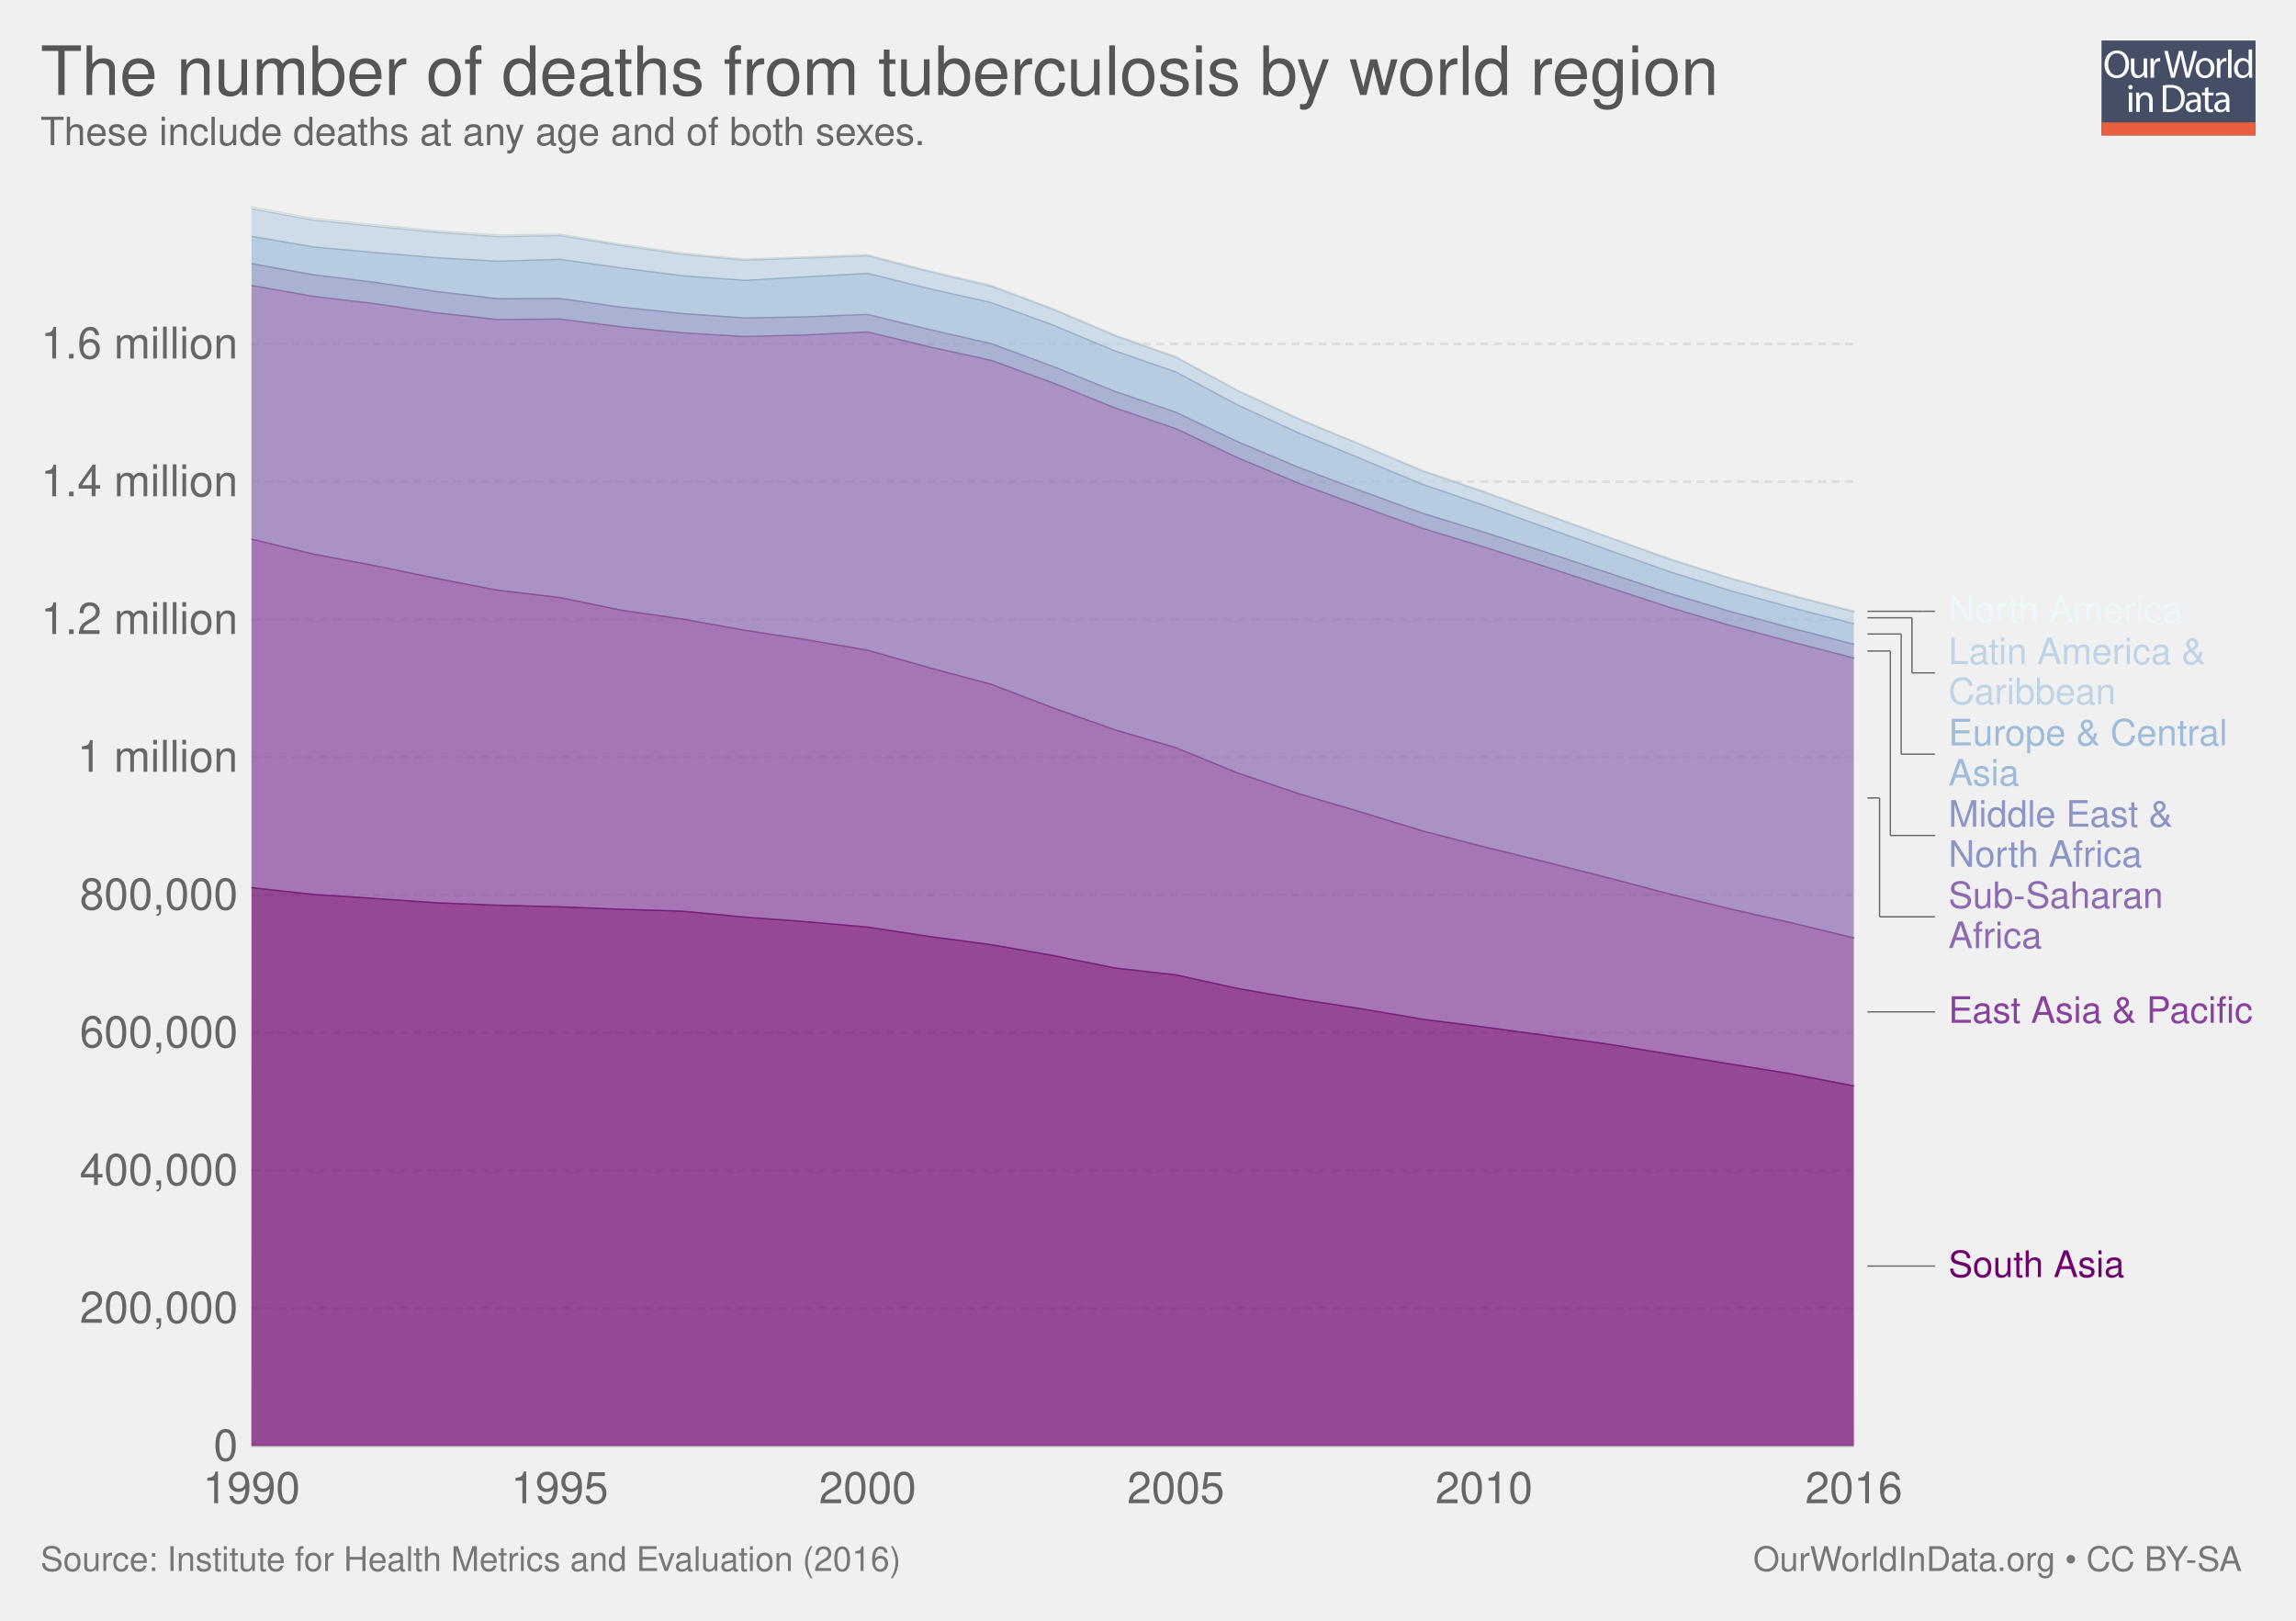
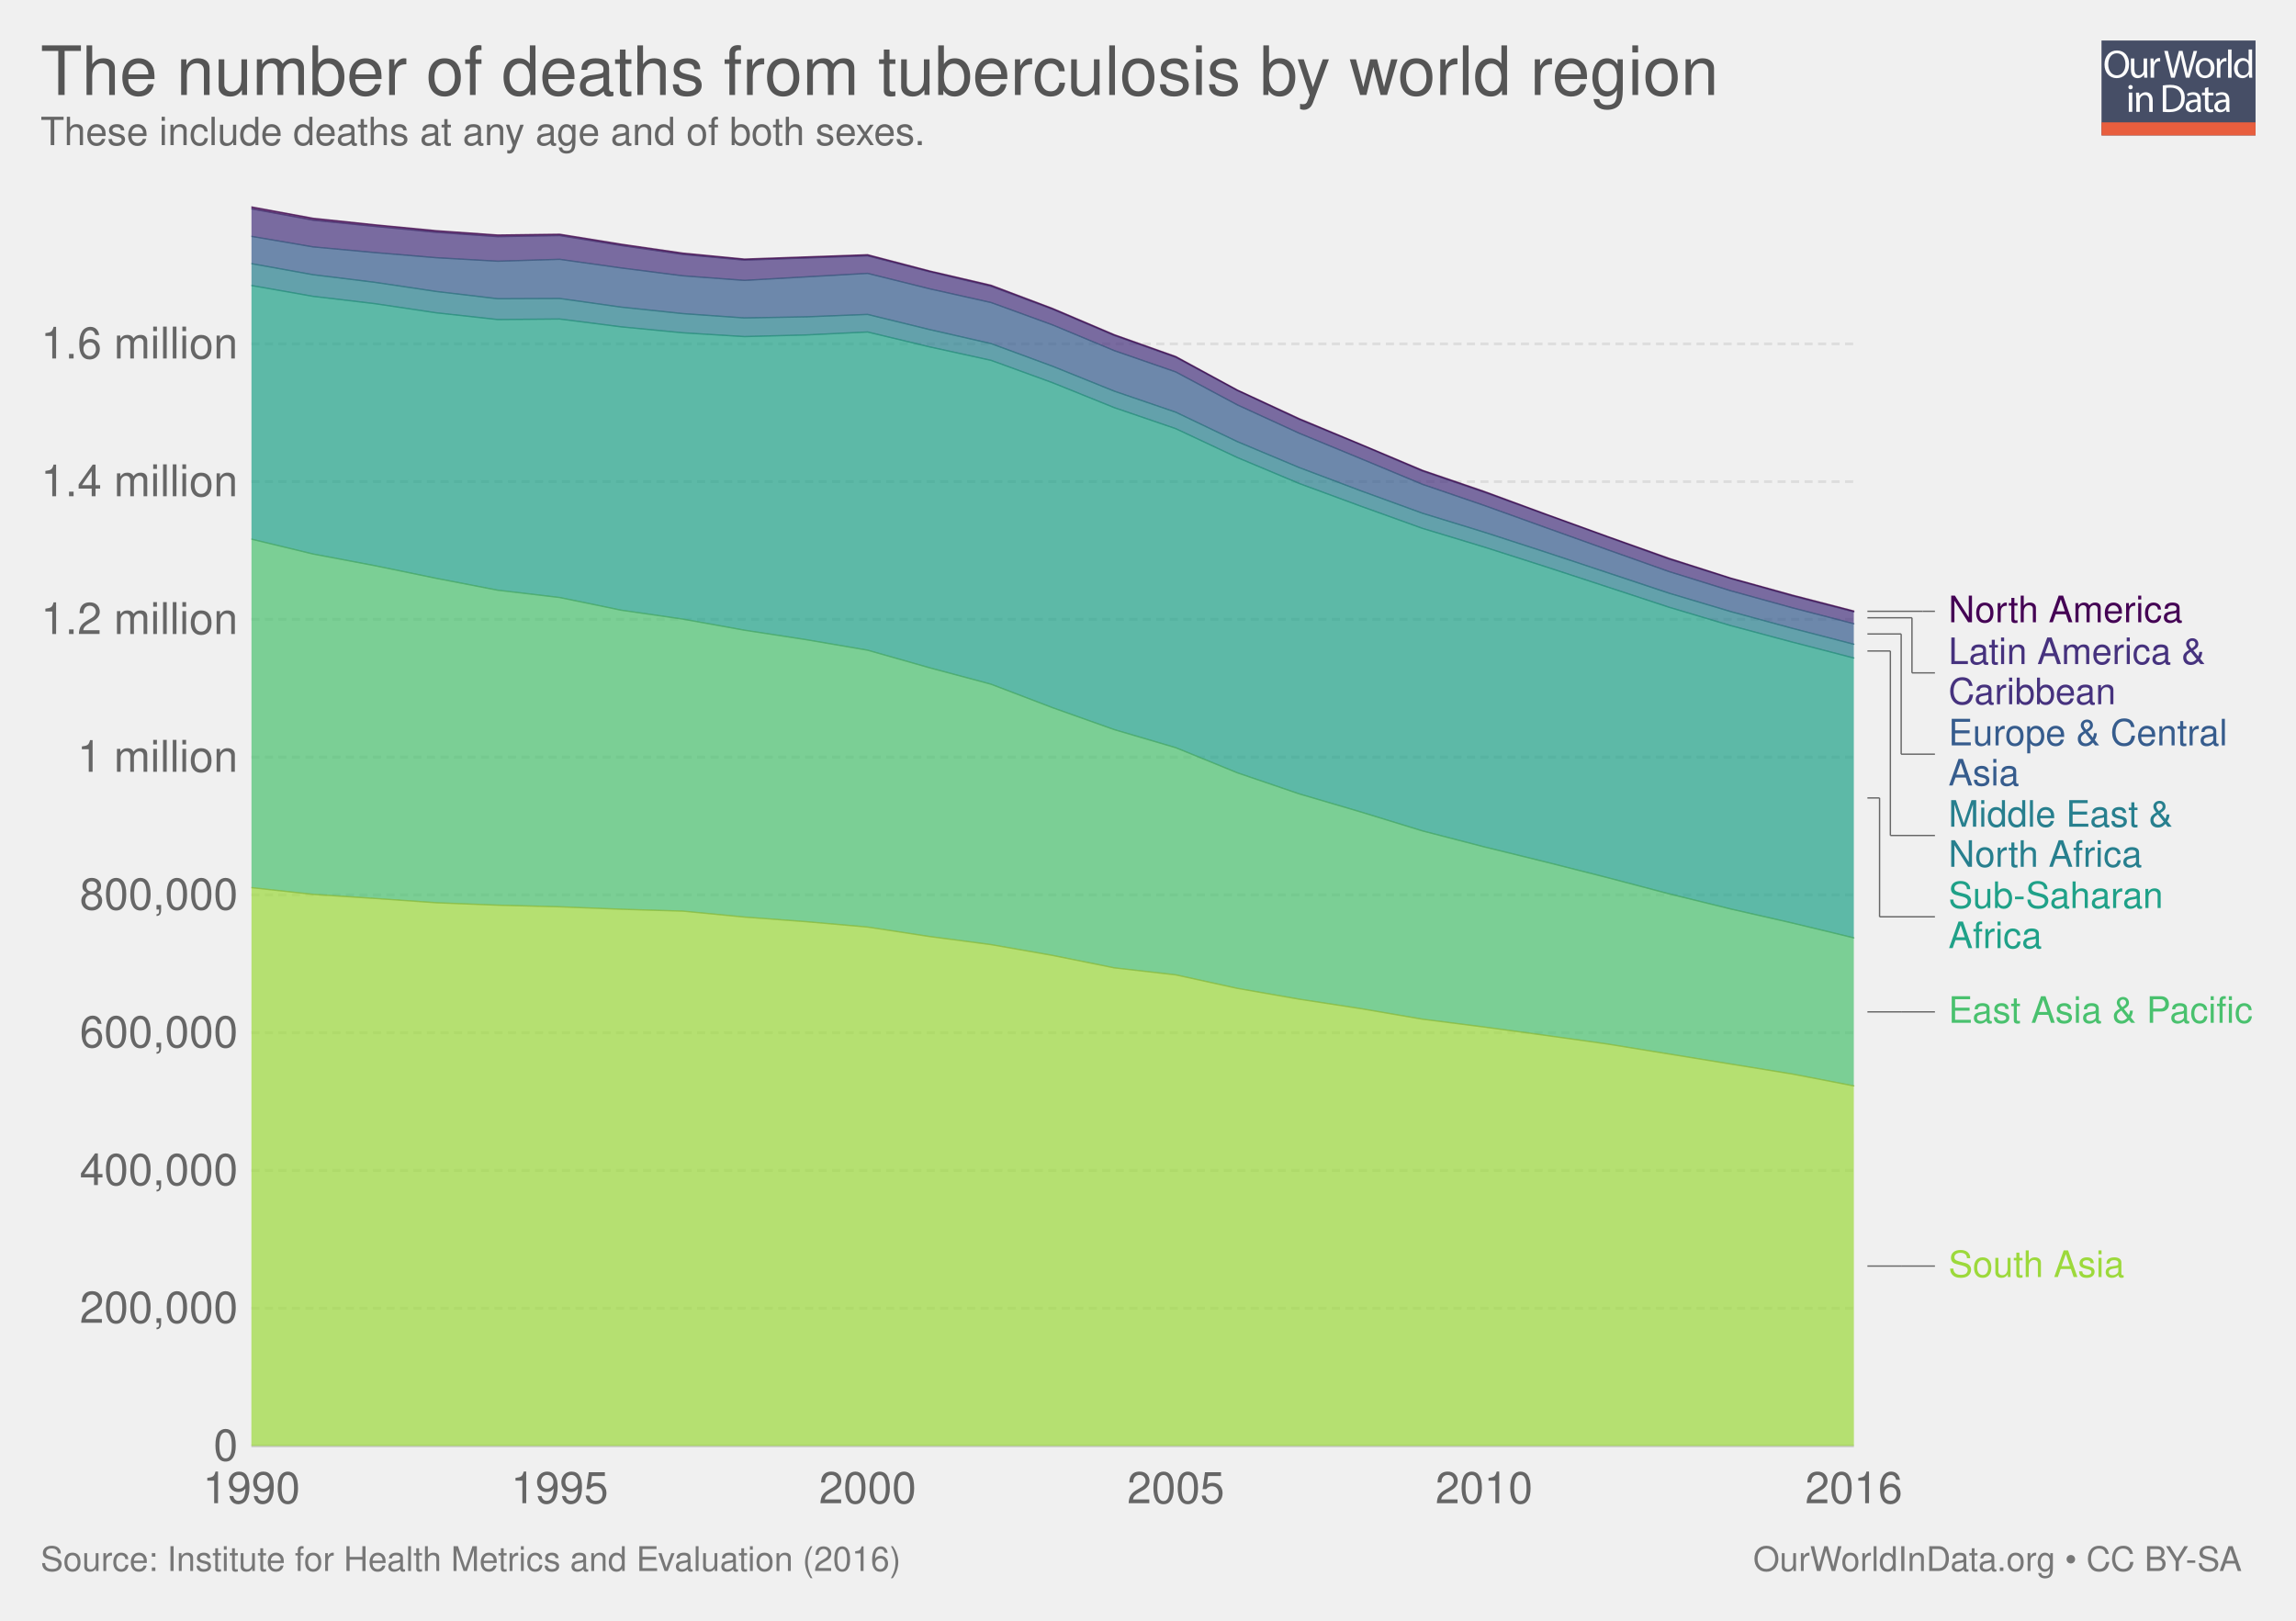
<svg xmlns="http://www.w3.org/2000/svg" xmlns:xlink="http://www.w3.org/1999/xlink" version="1.1" style="font-family: 'Helvetica Neue', Helvetica, Arial, sans-serif; font-size: 18px; background-color: white; text-rendering: optimizeLegibility; -webkit-font-smoothing: antialiased;" width="850" height="600">
  <g class="ChartTab">
    <g class="HeaderView">
      <g opacity="0.8" transform="translate(778, 15) scale(0.27)">
        <a xlink:href="https://ourworldindata.org" target="_blank">
          <g>
            <rect x="0" y="0" fill="#1B2543" width="211.2" height="130.1" />
            <rect x="0" y="112.2" fill="#E63912" width="211.2" height="17.9" />
            <g>
              <rect x="1.2" y="12.3" fill="none" width="210.2" height="99.2" />
              <path fill="#FFFFFF" d="M37.8,32.2c0,12.7-7.7,19.4-17.1,19.4c-9.7,0-16.6-7.5-16.6-18.7c0-11.7,7.3-19.3,17.1-19.3 C31.3,13.7,37.8,21.3,37.8,32.2z M9.2,32.8c0,7.9,4.3,14.9,11.8,14.9c7.5,0,11.8-6.9,11.8-15.3c0-7.3-3.8-14.9-11.8-14.9 C13.1,17.5,9.2,24.8,9.2,32.8z" />
              <path fill="#FFFFFF" d="M62.7,43.8c0,2.7,0.1,5.1,0.2,7.2h-4.3l-0.3-4.3h-0.1c-1.3,2.1-4,4.9-8.8,4.9c-4.2,0-9.1-2.3-9.1-11.6 V24.6h4.8v14.6c0,5,1.5,8.4,5.9,8.4c3.2,0,5.5-2.2,6.3-4.4c0.3-0.7,0.4-1.6,0.4-2.5V24.6h4.8V43.8z" />
              <path fill="#FFFFFF" d="M67.3,32.8c0-3.1-0.1-5.8-0.2-8.2h4.2l0.2,5.2h0.2c1.2-3.5,4.1-5.8,7.3-5.8c0.5,0,0.9,0.1,1.4,0.2v4.5 c-0.5-0.1-1-0.2-1.6-0.2c-3.4,0-5.8,2.6-6.5,6.2c-0.1,0.7-0.2,1.4-0.2,2.2V51h-4.8V32.8z" />
              <path fill="#FFFFFF" d="M95.4,51l-9.4-36.8h5l4.4,18.6c1.1,4.6,2.1,9.2,2.7,12.7h0.1c0.6-3.7,1.8-8,3-12.8l4.9-18.5h5l4.5,18.7 c1,4.4,2,8.7,2.6,12.6h0.1c0.8-4,1.8-8.1,3-12.7l4.9-18.5h4.9L120.6,51h-5L111,31.9c-1.1-4.7-1.9-8.3-2.4-12h-0.1 c-0.7,3.7-1.5,7.3-2.8,12L100.4,51H95.4z" />
              <path fill="#FFFFFF" d="M154.9,37.6c0,9.8-6.8,14-13.2,14c-7.2,0-12.7-5.2-12.7-13.6c0-8.8,5.8-14,13.1-14 C149.8,24,154.9,29.5,154.9,37.6z M133.9,37.9c0,5.8,3.3,10.1,8,10.1c4.6,0,8-4.3,8-10.3c0-4.5-2.2-10.1-7.9-10.1 C136.3,27.6,133.9,32.8,133.9,37.9z" />
              <path fill="#FFFFFF" d="M158.2,32.8c0-3.1-0.1-5.8-0.2-8.2h4.2l0.2,5.2h0.2c1.2-3.5,4.1-5.8,7.3-5.8c0.5,0,0.9,0.1,1.4,0.2v4.5 c-0.5-0.1-1-0.2-1.6-0.2c-3.4,0-5.8,2.6-6.5,6.2c-0.1,0.7-0.2,1.4-0.2,2.2V51h-4.8V32.8z" />
              <path fill="#FFFFFF" d="M173.5,12.3h4.8V51h-4.8V12.3z" />
              <path fill="#FFFFFF" d="M206.5,12.3v31.9c0,2.3,0.1,5,0.2,6.8h-4.3l-0.2-4.6H202c-1.5,2.9-4.7,5.2-9,5.2 c-6.4,0-11.3-5.4-11.3-13.4c-0.1-8.8,5.4-14.2,11.9-14.2c4,0,6.8,1.9,8,4h0.1V12.3H206.5z M201.7,35.4c0-0.6-0.1-1.4-0.2-2 c-0.7-3.1-3.3-5.6-6.9-5.6c-5,0-7.9,4.4-7.9,10.2c0,5.3,2.6,9.8,7.8,9.8c3.2,0,6.2-2.1,7.1-5.7c0.2-0.7,0.2-1.3,0.2-2.1V35.4z" />
              <path fill="#FFFFFF" d="M42.8,64c0.1,1.6-1.1,2.9-3.1,2.9c-1.7,0-2.9-1.3-2.9-2.9c0-1.7,1.3-3,3-3C41.7,61,42.8,62.3,42.8,64z M37.4,97.8V71.4h4.8v26.4H37.4z" />
              <path fill="#FFFFFF" d="M47.5,78.6c0-2.7-0.1-5-0.2-7.1h4.3l0.3,4.4h0.1c1.3-2.5,4.4-5,8.8-5c3.7,0,9.4,2.2,9.4,11.2v15.8h-4.8 V82.6c0-4.3-1.6-7.8-6.1-7.8c-3.2,0-5.6,2.2-6.5,4.9c-0.2,0.6-0.3,1.4-0.3,2.2v15.9h-4.8V78.6z" />
              <path fill="#FFFFFF" d="M84,61.6c2.9-0.4,6.3-0.8,10.1-0.8c6.8,0,11.7,1.6,14.9,4.6c3.3,3,5.2,7.3,5.2,13.2c0,6-1.9,10.9-5.3,14.3 c-3.4,3.4-9.1,5.3-16.3,5.3c-3.4,0-6.2-0.2-8.6-0.4V61.6z M88.8,94.1c1.2,0.2,3,0.3,4.8,0.3c10.2,0,15.7-5.7,15.7-15.6 c0.1-8.7-4.9-14.2-14.9-14.2c-2.5,0-4.3,0.2-5.6,0.5V94.1z" />
              <path fill="#FFFFFF" d="M132.1,97.8l-0.4-3.3h-0.2c-1.5,2.1-4.3,3.9-8.1,3.9c-5.4,0-8.1-3.8-8.1-7.6c0-6.4,5.7-9.9,15.9-9.8v-0.5 c0-2.2-0.6-6.1-6-6.1c-2.5,0-5,0.8-6.9,2l-1.1-3.2c2.2-1.4,5.4-2.3,8.7-2.3c8.1,0,10.1,5.5,10.1,10.8v9.9c0,2.3,0.1,4.5,0.4,6.3 H132.1z M131.4,84.4c-5.3-0.1-11.2,0.8-11.2,5.9c0,3.1,2.1,4.6,4.5,4.6c3.4,0,5.6-2.2,6.4-4.4c0.2-0.5,0.3-1,0.3-1.5V84.4z" />
              <path fill="#FFFFFF" d="M146.6,63.9v7.6h6.9v3.7h-6.9v14.2c0,3.3,0.9,5.1,3.6,5.1c1.3,0,2.2-0.2,2.8-0.3l0.2,3.6 c-0.9,0.4-2.4,0.7-4.3,0.7c-2.2,0-4-0.7-5.2-2c-1.4-1.4-1.9-3.8-1.9-6.9V75.1h-4.1v-3.7h4.1v-6.3L146.6,63.9z" />
              <path fill="#FFFFFF" d="M171.4,97.8l-0.4-3.3h-0.2c-1.5,2.1-4.3,3.9-8.1,3.9c-5.4,0-8.1-3.8-8.1-7.6c0-6.4,5.7-9.9,15.9-9.8v-0.5 c0-2.2-0.6-6.1-6-6.1c-2.5,0-5,0.8-6.9,2l-1.1-3.2c2.2-1.4,5.4-2.3,8.7-2.3c8.1,0,10.1,5.5,10.1,10.8v9.9c0,2.3,0.1,4.5,0.4,6.3 H171.4z M170.7,84.4c-5.3-0.1-11.2,0.8-11.2,5.9c0,3.1,2.1,4.6,4.5,4.6c3.4,0,5.6-2.2,6.4-4.4c0.2-0.5,0.3-1,0.3-1.5V84.4z" />
            </g>
          </g>
        </a>
      </g>
      <a href="https://ourworldindata.org/grapher/number-of-deaths-from-tuberculosis-by-world-region" target="_blank">
        <text font-size="25.20" x="15.0" y="35.2" fill="#555">
          <tspan x="15" y="35.16">The number of deaths from tuberculosis by world region</tspan>
        </text>
      </a>
      <text font-size="14.40" x="15.0" y="53.7" fill="#666">
        <tspan x="15" y="53.72">These include deaths at any age and of both sexes.</tspan>
      </text>
    </g>
    <g class="StackedArea">
      <defs>
        <clipPath id="boundsClip-1">
          <rect x="93.062" y="0" width="820" height="959.8" />
        </clipPath>
      </defs>
      <g class="AxisBoxView">
        <g class="HorizontalAxis">
          <text x="93.1" y="556.5" fill="#666" text-anchor="middle" font-size="16.2">1990</text>
          <text x="207.2" y="556.5" fill="#666" text-anchor="middle" font-size="16.2">1995</text>
          <text x="321.2" y="556.5" fill="#666" text-anchor="middle" font-size="16.2">2000</text>
          <text x="435.3" y="556.5" fill="#666" text-anchor="middle" font-size="16.2">2005</text>
          <text x="549.4" y="556.5" fill="#666" text-anchor="middle" font-size="16.2">2010</text>
          <text x="686.3" y="556.5" fill="#666" text-anchor="middle" font-size="16.2">2016</text>
        </g>
        <g class="VerticalAxis">
          <text x="88.06" y="535.3" fill="#666" dominant-baseline="middle" text-anchor="end" font-size="16.2">0</text>
          <text x="88.06" y="484.3" fill="#666" dominant-baseline="middle" text-anchor="end" font-size="16.2">200,000</text>
          <text x="88.06" y="433.3" fill="#666" dominant-baseline="middle" text-anchor="end" font-size="16.2">400,000</text>
          <text x="88.06" y="382.3" fill="#666" dominant-baseline="middle" text-anchor="end" font-size="16.2">600,000</text>
          <text x="88.06" y="331.3" fill="#666" dominant-baseline="middle" text-anchor="end" font-size="16.2">800,000</text>
          <text x="88.06" y="280.3" fill="#666" dominant-baseline="middle" text-anchor="end" font-size="16.2">1 million</text>
          <text x="88.06" y="229.3" fill="#666" dominant-baseline="middle" text-anchor="end" font-size="16.2">1.2 million</text>
          <text x="88.06" y="178.3" fill="#666" dominant-baseline="middle" text-anchor="end" font-size="16.2">1.4 million</text>
          <text x="88.06" y="127.3" fill="#666" dominant-baseline="middle" text-anchor="end" font-size="16.2">1.6 million</text>
        </g>
        <g class="AxisGridLines">
          <line x1="93.06" y1="535.3" x2="686.33" y2="535.3" stroke="#ccc" />
          <line x1="93.06" y1="484.3" x2="686.33" y2="484.3" stroke="#ddd" stroke-dasharray="3,2" />
          <line x1="93.06" y1="433.3" x2="686.33" y2="433.3" stroke="#ddd" stroke-dasharray="3,2" />
          <line x1="93.06" y1="382.3" x2="686.33" y2="382.3" stroke="#ddd" stroke-dasharray="3,2" />
          <line x1="93.06" y1="331.3" x2="686.33" y2="331.3" stroke="#ddd" stroke-dasharray="3,2" />
          <line x1="93.06" y1="280.3" x2="686.33" y2="280.3" stroke="#ddd" stroke-dasharray="3,2" />
          <line x1="93.06" y1="229.3" x2="686.33" y2="229.3" stroke="#ddd" stroke-dasharray="3,2" />
          <line x1="93.06" y1="178.3" x2="686.33" y2="178.3" stroke="#ddd" stroke-dasharray="3,2" />
          <line x1="93.06" y1="127.3" x2="686.33" y2="127.3" stroke="#ddd" stroke-dasharray="3,2" />
        </g>
      </g>
      <g clip-path="url(#boundsClip-1)">
        <g class="HeightedLegend clickable">
          <g class="legendMark">
            <g class="indicator">
              <line x1="691.33" y1="226.3" x2="711.83" y2="226.3" stroke="#666" stroke-width="0.5" />
              <line x1="711.83" y1="226.3" x2="711.83" y2="226.3" stroke="#666" stroke-width="0.5" />
              <line x1="711.83" y1="226.3" x2="716.33" y2="226.3" stroke="#666" stroke-width="0.5" />
            </g>
            <rect x="686.33" y="219.55" width="121.4" height="13.5" fill="#fff" opacity="0" />
-             <text font-size="13.50" x="721.3" y="230.4" fill="#edf8fb">
+             <text font-size="13.50" x="721.3" y="230.4" fill="rgb(68, 1, 84)">
              <tspan x="721.33" y="230.35">North America</tspan>
            </text>
          </g>
          <g class="legendMark">
            <g class="indicator">
              <line x1="691.33" y1="228.7" x2="707.83" y2="228.7" stroke="#666" stroke-width="0.5" />
              <line x1="707.83" y1="228.7" x2="707.83" y2="249.1" stroke="#666" stroke-width="0.5" />
              <line x1="707.83" y1="249.1" x2="716.33" y2="249.1" stroke="#666" stroke-width="0.5" />
            </g>
            <rect x="686.33" y="235.05" width="130.58" height="28.1" fill="#fff" opacity="0" />
-             <text font-size="13.50" x="721.3" y="245.9" fill="#bfd3e6">
+             <text font-size="13.50" x="721.3" y="245.9" fill="rgb(70, 50, 126)">
              <tspan x="721.33" y="245.85">Latin America &amp;</tspan>
              <tspan x="721.33" y="260.7">Caribbean</tspan>
            </text>
          </g>
          <g class="legendMark">
            <g class="indicator">
              <line x1="691.33" y1="234.7" x2="703.83" y2="234.7" stroke="#666" stroke-width="0.5" />
              <line x1="703.83" y1="234.7" x2="703.83" y2="279.2" stroke="#666" stroke-width="0.5" />
              <line x1="703.83" y1="279.2" x2="716.33" y2="279.2" stroke="#666" stroke-width="0.5" />
            </g>
            <rect x="686.33" y="265.15" width="138.95" height="28.1" fill="#fff" opacity="0" />
-             <text font-size="13.50" x="721.3" y="276.0" fill="#9ebcda">
+             <text font-size="13.50" x="721.3" y="276.0" fill="rgb(54, 92, 141)">
              <tspan x="721.33" y="275.95">Europe &amp; Central</tspan>
              <tspan x="721.33" y="290.8">Asia</tspan>
            </text>
          </g>
          <g class="legendMark">
            <g class="indicator">
              <line x1="691.33" y1="241" x2="699.83" y2="241" stroke="#666" stroke-width="0.5" />
              <line x1="699.83" y1="241" x2="699.83" y2="309.3" stroke="#666" stroke-width="0.5" />
              <line x1="699.83" y1="309.3" x2="716.33" y2="309.3" stroke="#666" stroke-width="0.5" />
            </g>
            <rect x="686.33" y="295.25" width="118.565" height="28.1" fill="#fff" opacity="0" />
-             <text font-size="13.50" x="721.3" y="306.1" fill="#8c96c6">
+             <text font-size="13.50" x="721.3" y="306.1" fill="rgb(39, 127, 142)">
              <tspan x="721.33" y="306.05">Middle East &amp;</tspan>
              <tspan x="721.33" y="320.9">North Africa</tspan>
            </text>
          </g>
          <g class="legendMark">
            <g class="indicator">
              <line x1="691.33" y1="295.4" x2="695.83" y2="295.4" stroke="#666" stroke-width="0.5" />
              <line x1="695.83" y1="295.4" x2="695.83" y2="339.4" stroke="#666" stroke-width="0.5" />
              <line x1="695.83" y1="339.4" x2="716.33" y2="339.4" stroke="#666" stroke-width="0.5" />
            </g>
            <rect x="686.33" y="325.35" width="114.92" height="28.1" fill="#fff" opacity="0" />
-             <text font-size="13.50" x="721.3" y="336.2" fill="#8c6bb1">
+             <text font-size="13.50" x="721.3" y="336.2" fill="rgb(31, 161, 136)">
              <tspan x="721.33" y="336.15">Sub-Saharan</tspan>
              <tspan x="721.33" y="351">Africa</tspan>
            </text>
          </g>
          <g class="legendMark">
            <g class="indicator">
              <line x1="691.33" y1="374.6" x2="703.83" y2="374.6" stroke="#666" stroke-width="0.5" />
              <line x1="703.83" y1="374.6" x2="703.83" y2="374.6" stroke="#666" stroke-width="0.5" />
              <line x1="703.83" y1="374.6" x2="716.33" y2="374.6" stroke="#666" stroke-width="0.5" />
            </g>
            <rect x="686.33" y="367.85" width="148.67" height="13.5" fill="#fff" opacity="0" />
-             <text font-size="13.50" x="721.3" y="378.7" fill="#88419d">
+             <text font-size="13.50" x="721.3" y="378.7" fill="rgb(73, 193, 110)">
              <tspan x="721.33" y="378.65">East Asia &amp; Pacific</tspan>
            </text>
          </g>
          <g class="legendMark">
            <g class="indicator">
              <line x1="691.33" y1="468.7" x2="703.83" y2="468.7" stroke="#666" stroke-width="0.5" />
              <line x1="703.83" y1="468.7" x2="703.83" y2="468.7" stroke="#666" stroke-width="0.5" />
              <line x1="703.83" y1="468.7" x2="716.33" y2="468.7" stroke="#666" stroke-width="0.5" />
            </g>
            <rect x="686.33" y="461.95" width="100.61" height="13.5" fill="#fff" opacity="0" />
-             <text font-size="13.50" x="721.3" y="472.8" fill="#6e016b">
+             <text font-size="13.50" x="721.3" y="472.8" fill="rgb(156, 217, 59)">
              <tspan x="721.33" y="472.75">South Asia</tspan>
            </text>
          </g>
        </g>
        <g class="Areas">
          <rect x="93.062" y="76.6" width="593.268" height="458.7" opacity="0" fill="rgba(255,255,255,0)" />
-           <path stroke-linecap="round" d="M93.1 328.6L115.9 331.1L138.7 332.6L161.5 334.2L184.3 335.1L207.2 335.7L230 336.6L252.8 337.3L275.6 339.5L298.4 341.2L321.2 343.2L344.1 346.7L366.9 349.7L389.7 353.7L412.5 358.3L435.3 360.9L458.1 365.9L481 369.9L503.8 373.4L526.6 377.3L549.4 380.2L572.2 383.3L595.1 386.5L617.9 390.2L640.7 393.9L663.5 397.6L686.3 402L686.33 535.3L93.062 535.3" fill="#6e016b" fill-opacity="0.7" class="South-Asia_0-area" />
-           <path stroke-linecap="round" d="M93.1 199.6L115.9 205.1L138.7 209.4L161.5 214.1L184.3 218.5L207.2 221.2L230 225.9L252.8 229.2L275.6 233.3L298.4 236.8L321.2 240.7L344.1 247.2L366.9 253.3L389.7 262L412.5 270.1L435.3 276.8L458.1 286.1L481 293.9L503.8 300.6L526.6 307.6L549.4 313.5L572.2 319.1L595.1 324.9L617.9 330.9L640.7 336.5L663.5 341.7L686.3 347.2L686.3 402L663.5 397.6L640.7 393.9L617.9 390.2L595.1 386.5L572.2 383.3L549.4 380.2L526.6 377.3L503.8 373.4L481 369.9L458.1 365.9L435.3 360.9L412.5 358.3L389.7 353.7L366.9 349.7L344.1 346.7L321.2 343.2L298.4 341.2L275.6 339.5L252.8 337.3L230 336.6L207.2 335.7L184.3 335.1L161.5 334.2L138.7 332.6L115.9 331.1L93.1 328.6" fill="#88419d" fill-opacity="0.7" class="East-Asia-__0026-Pacific_0-area" />
-           <path stroke-linecap="round" d="M93.1 105.7L115.9 109.7L138.7 112.4L161.5 115.8L184.3 118.3L207.2 118.1L230 121L252.8 123.2L275.6 124.6L298.4 124L321.2 122.9L344.1 128.4L366.9 133.4L389.7 141.7L412.5 150.9L435.3 158.7L458.1 169.4L481 179L503.8 187.4L526.6 195.6L549.4 202.5L572.2 209.8L595.1 217.3L617.9 224.8L640.7 231.6L663.5 237.7L686.3 243.6L686.3 347.2L663.5 341.7L640.7 336.5L617.9 330.9L595.1 324.9L572.2 319.1L549.4 313.5L526.6 307.6L503.8 300.6L481 293.9L458.1 286.1L435.3 276.8L412.5 270.1L389.7 262L366.9 253.3L344.1 247.2L321.2 240.7L298.4 236.8L275.6 233.3L252.8 229.2L230 225.9L207.2 221.2L184.3 218.5L161.5 214.1L138.7 209.4L115.9 205.1L93.1 199.6" fill="#8c6bb1" fill-opacity="0.7" class="Sub__002dSaharan-Africa_0-area" />
-           <path stroke-linecap="round" d="M93.1 97.6L115.9 101.7L138.7 104.5L161.5 107.9L184.3 110.6L207.2 110.5L230 113.7L252.8 116.1L275.6 117.7L298.4 117.3L321.2 116.4L344.1 122L366.9 127.2L389.7 135.6L412.5 144.8L435.3 152.6L458.1 163.5L481 173.1L503.8 181.7L526.6 190L549.4 197L572.2 204.4L595.1 212L617.9 219.6L640.7 226.4L663.5 232.6L686.3 238.5L686.3 243.6L663.5 237.7L640.7 231.6L617.9 224.8L595.1 217.3L572.2 209.8L549.4 202.5L526.6 195.6L503.8 187.4L481 179L458.1 169.4L435.3 158.7L412.5 150.9L389.7 141.7L366.9 133.4L344.1 128.4L321.2 122.9L298.4 124L275.6 124.6L252.8 123.2L230 121L207.2 118.1L184.3 118.3L161.5 115.8L138.7 112.4L115.9 109.7L93.1 105.7" fill="#8c96c6" fill-opacity="0.7" class="Middle-East-__0026-North-Africa_0-area" />
-           <path stroke-linecap="round" d="M93.1 87.5L115.9 91.4L138.7 93.5L161.5 95.4L184.3 96.7L207.2 96L230 99.2L252.8 102.1L275.6 103.8L298.4 102.5L321.2 101.2L344.1 106.9L366.9 112L389.7 120.3L412.5 129.8L435.3 137.7L458.1 149.9L481 160.4L503.8 169.8L526.6 179.3L549.4 187.1L572.2 195.3L595.1 203.5L617.9 211.6L640.7 218.7L663.5 225L686.3 230.9L686.3 238.5L663.5 232.6L640.7 226.4L617.9 219.6L595.1 212L572.2 204.4L549.4 197L526.6 190L503.8 181.7L481 173.1L458.1 163.5L435.3 152.6L412.5 144.8L389.7 135.6L366.9 127.2L344.1 122L321.2 116.4L298.4 117.3L275.6 117.7L252.8 116.1L230 113.7L207.2 110.5L184.3 110.6L161.5 107.9L138.7 104.5L115.9 101.7L93.1 97.6" fill="#9ebcda" fill-opacity="0.7" class="Europe-__0026-Central-Asia_0-area" />
-           <path stroke-linecap="round" d="M93.1 77.3L115.9 81.5L138.7 83.8L161.5 86L184.3 87.6L207.2 87.2L230 90.9L252.8 94.2L275.6 96.3L298.4 95.5L321.2 94.7L344.1 100.6L366.9 106L389.7 114.5L412.5 124.2L435.3 132.3L458.1 144.6L481 155.3L503.8 164.7L526.6 174.4L549.4 182.2L572.2 190.5L595.1 198.8L617.9 207L640.7 214.2L663.5 220.6L686.3 226.5L686.3 230.9L663.5 225L640.7 218.7L617.9 211.6L595.1 203.5L572.2 195.3L549.4 187.1L526.6 179.3L503.8 169.8L481 160.4L458.1 149.9L435.3 137.7L412.5 129.8L389.7 120.3L366.9 112L344.1 106.9L321.2 101.2L298.4 102.5L275.6 103.8L252.8 102.1L230 99.2L207.2 96L184.3 96.7L161.5 95.4L138.7 93.5L115.9 91.4L93.1 87.5" fill="#bfd3e6" fill-opacity="0.7" class="Latin-America-__0026-Caribbean_0-area" />
-           <path stroke-linecap="round" d="M93.1 76.6L115.9 80.8L138.7 83.2L161.5 85.4L184.3 87L207.2 86.7L230 90.4L252.8 93.7L275.6 95.9L298.4 95.1L321.2 94.3L344.1 100.3L366.9 105.6L389.7 114.2L412.5 123.9L435.3 132L458.1 144.4L481 155L503.8 164.5L526.6 174.1L549.4 181.9L572.2 190.3L595.1 198.6L617.9 206.7L640.7 214L663.5 220.3L686.3 226.2L686.3 226.5L663.5 220.6L640.7 214.2L617.9 207L595.1 198.8L572.2 190.5L549.4 182.2L526.6 174.4L503.8 164.7L481 155.3L458.1 144.6L435.3 132.3L412.5 124.2L389.7 114.5L366.9 106L344.1 100.6L321.2 94.7L298.4 95.5L275.6 96.3L252.8 94.2L230 90.9L207.2 87.2L184.3 87.6L161.5 86L138.7 83.8L115.9 81.5L93.1 77.3" fill="#edf8fb" fill-opacity="0.7" class="North-America_0-area" />
-           <path stroke-linecap="round" d="M93.1 328.6L115.9 331.1L138.7 332.6L161.5 334.2L184.3 335.1L207.2 335.7L230 336.6L252.8 337.3L275.6 339.5L298.4 341.2L321.2 343.2L344.1 346.7L366.9 349.7L389.7 353.7L412.5 358.3L435.3 360.9L458.1 365.9L481 369.9L503.8 373.4L526.6 377.3L549.4 380.2L572.2 383.3L595.1 386.5L617.9 390.2L640.7 393.9L663.5 397.6L686.3 402" stroke="rgb(92, 1, 90)" stroke-opacity="0.7" stroke-width="0.5" fill="none" class="South-Asia_0-border" />
-           <path stroke-linecap="round" d="M93.1 199.6L115.9 205.1L138.7 209.4L161.5 214.1L184.3 218.5L207.2 221.2L230 225.9L252.8 229.2L275.6 233.3L298.4 236.8L321.2 240.7L344.1 247.2L366.9 253.3L389.7 262L412.5 270.1L435.3 276.8L458.1 286.1L481 293.9L503.8 300.6L526.6 307.6L549.4 313.5L572.2 319.1L595.1 324.9L617.9 330.9L640.7 336.5L663.5 341.7L686.3 347.2" stroke="rgb(114, 54, 131)" stroke-opacity="0.7" stroke-width="0.5" fill="none" class="East-Asia-__0026-Pacific_0-border" />
-           <path stroke-linecap="round" d="M93.1 105.7L115.9 109.7L138.7 112.4L161.5 115.8L184.3 118.3L207.2 118.1L230 121L252.8 123.2L275.6 124.6L298.4 124L321.2 122.9L344.1 128.4L366.9 133.4L389.7 141.7L412.5 150.9L435.3 158.7L458.1 169.4L481 179L503.8 187.4L526.6 195.6L549.4 202.5L572.2 209.8L595.1 217.3L617.9 224.8L640.7 231.6L663.5 237.7L686.3 243.6" stroke="rgb(117, 90, 148)" stroke-opacity="0.7" stroke-width="0.5" fill="none" class="Sub__002dSaharan-Africa_0-border" />
-           <path stroke-linecap="round" d="M93.1 97.6L115.9 101.7L138.7 104.5L161.5 107.9L184.3 110.6L207.2 110.5L230 113.7L252.8 116.1L275.6 117.7L298.4 117.3L321.2 116.4L344.1 122L366.9 127.2L389.7 135.6L412.5 144.8L435.3 152.6L458.1 163.5L481 173.1L503.8 181.7L526.6 190L549.4 197L572.2 204.4L595.1 212L617.9 219.6L640.7 226.4L663.5 232.6L686.3 238.5" stroke="rgb(117, 125, 166)" stroke-opacity="0.7" stroke-width="0.5" fill="none" class="Middle-East-__0026-North-Africa_0-border" />
-           <path stroke-linecap="round" d="M93.1 87.5L115.9 91.4L138.7 93.5L161.5 95.4L184.3 96.7L207.2 96L230 99.2L252.8 102.1L275.6 103.8L298.4 102.5L321.2 101.2L344.1 106.9L366.9 112L389.7 120.3L412.5 129.8L435.3 137.7L458.1 149.9L481 160.4L503.8 169.8L526.6 179.3L549.4 187.1L572.2 195.3L595.1 203.5L617.9 211.6L640.7 218.7L663.5 225L686.3 230.9" stroke="rgb(132, 157, 182)" stroke-opacity="0.7" stroke-width="0.5" fill="none" class="Europe-__0026-Central-Asia_0-border" />
-           <path stroke-linecap="round" d="M93.1 77.3L115.9 81.5L138.7 83.8L161.5 86L184.3 87.6L207.2 87.2L230 90.9L252.8 94.2L275.6 96.3L298.4 95.5L321.2 94.7L344.1 100.6L366.9 106L389.7 114.5L412.5 124.2L435.3 132.3L458.1 144.6L481 155.3L503.8 164.7L526.6 174.4L549.4 182.2L572.2 190.5L595.1 198.8L617.9 207L640.7 214.2L663.5 220.6L686.3 226.5" stroke="rgb(160, 177, 192)" stroke-opacity="0.7" stroke-width="0.5" fill="none" class="Latin-America-__0026-Caribbean_0-border" />
-           <path stroke-linecap="round" d="M93.1 76.6L115.9 80.8L138.7 83.2L161.5 85.4L184.3 87L207.2 86.7L230 90.4L252.8 93.7L275.6 95.9L298.4 95.1L321.2 94.3L344.1 100.3L366.9 105.6L389.7 114.2L412.5 123.9L435.3 132L458.1 144.4L481 155L503.8 164.5L526.6 174.1L549.4 181.9L572.2 190.3L595.1 198.6L617.9 206.7L640.7 214L663.5 220.3L686.3 226.2" stroke="rgb(198, 207, 210)" stroke-opacity="0.7" stroke-width="0.5" fill="none" class="North-America_0-border" />
+           <path stroke-linecap="round" d="M93.1 328.6L115.9 331.1L138.7 332.6L161.5 334.2L184.3 335.1L207.2 335.7L230 336.6L252.8 337.3L275.6 339.5L298.4 341.2L321.2 343.2L344.1 346.7L366.9 349.7L389.7 353.7L412.5 358.3L435.3 360.9L458.1 365.9L481 369.9L503.8 373.4L526.6 377.3L549.4 380.2L572.2 383.3L595.1 386.5L617.9 390.2L640.7 393.9L663.5 397.6L686.3 402L686.33 535.3L93.062 535.3" fill="rgb(156, 217, 59)" fill-opacity="0.7" class="South-Asia_0-area" />
+           <path stroke-linecap="round" d="M93.1 199.6L115.9 205.1L138.7 209.4L161.5 214.1L184.3 218.5L207.2 221.2L230 225.9L252.8 229.2L275.6 233.3L298.4 236.8L321.2 240.7L344.1 247.2L366.9 253.3L389.7 262L412.5 270.1L435.3 276.8L458.1 286.1L481 293.9L503.8 300.6L526.6 307.6L549.4 313.5L572.2 319.1L595.1 324.9L617.9 330.9L640.7 336.5L663.5 341.7L686.3 347.2L686.3 402L663.5 397.6L640.7 393.9L617.9 390.2L595.1 386.5L572.2 383.3L549.4 380.2L526.6 377.3L503.8 373.4L481 369.9L458.1 365.9L435.3 360.9L412.5 358.3L389.7 353.7L366.9 349.7L344.1 346.7L321.2 343.2L298.4 341.2L275.6 339.5L252.8 337.3L230 336.6L207.2 335.7L184.3 335.1L161.5 334.2L138.7 332.6L115.9 331.1L93.1 328.6" fill="rgb(73, 193, 110)" fill-opacity="0.7" class="East-Asia-__0026-Pacific_0-area" />
+           <path stroke-linecap="round" d="M93.1 105.7L115.9 109.7L138.7 112.4L161.5 115.8L184.3 118.3L207.2 118.1L230 121L252.8 123.2L275.6 124.6L298.4 124L321.2 122.9L344.1 128.4L366.9 133.4L389.7 141.7L412.5 150.9L435.3 158.7L458.1 169.4L481 179L503.8 187.4L526.6 195.6L549.4 202.5L572.2 209.8L595.1 217.3L617.9 224.8L640.7 231.6L663.5 237.7L686.3 243.6L686.3 347.2L663.5 341.7L640.7 336.5L617.9 330.9L595.1 324.9L572.2 319.1L549.4 313.5L526.6 307.6L503.8 300.6L481 293.9L458.1 286.1L435.3 276.8L412.5 270.1L389.7 262L366.9 253.3L344.1 247.2L321.2 240.7L298.4 236.8L275.6 233.3L252.8 229.2L230 225.9L207.2 221.2L184.3 218.5L161.5 214.1L138.7 209.4L115.9 205.1L93.1 199.6" fill="rgb(31, 161, 136)" fill-opacity="0.7" class="Sub__002dSaharan-Africa_0-area" />
+           <path stroke-linecap="round" d="M93.1 97.6L115.9 101.7L138.7 104.5L161.5 107.9L184.3 110.6L207.2 110.5L230 113.7L252.8 116.1L275.6 117.7L298.4 117.3L321.2 116.4L344.1 122L366.9 127.2L389.7 135.6L412.5 144.8L435.3 152.6L458.1 163.5L481 173.1L503.8 181.7L526.6 190L549.4 197L572.2 204.4L595.1 212L617.9 219.6L640.7 226.4L663.5 232.6L686.3 238.5L686.3 243.6L663.5 237.7L640.7 231.6L617.9 224.8L595.1 217.3L572.2 209.8L549.4 202.5L526.6 195.6L503.8 187.4L481 179L458.1 169.4L435.3 158.7L412.5 150.9L389.7 141.7L366.9 133.4L344.1 128.4L321.2 122.9L298.4 124L275.6 124.6L252.8 123.2L230 121L207.2 118.1L184.3 118.3L161.5 115.8L138.7 112.4L115.9 109.7L93.1 105.7" fill="rgb(39, 127, 142)" fill-opacity="0.7" class="Middle-East-__0026-North-Africa_0-area" />
+           <path stroke-linecap="round" d="M93.1 87.5L115.9 91.4L138.7 93.5L161.5 95.4L184.3 96.7L207.2 96L230 99.2L252.8 102.1L275.6 103.8L298.4 102.5L321.2 101.2L344.1 106.9L366.9 112L389.7 120.3L412.5 129.8L435.3 137.7L458.1 149.9L481 160.4L503.8 169.8L526.6 179.3L549.4 187.1L572.2 195.3L595.1 203.5L617.9 211.6L640.7 218.7L663.5 225L686.3 230.9L686.3 238.5L663.5 232.6L640.7 226.4L617.9 219.6L595.1 212L572.2 204.4L549.4 197L526.6 190L503.8 181.7L481 173.1L458.1 163.5L435.3 152.6L412.5 144.8L389.7 135.6L366.9 127.2L344.1 122L321.2 116.4L298.4 117.3L275.6 117.7L252.8 116.1L230 113.7L207.2 110.5L184.3 110.6L161.5 107.9L138.7 104.5L115.9 101.7L93.1 97.6" fill="rgb(54, 92, 141)" fill-opacity="0.7" class="Europe-__0026-Central-Asia_0-area" />
+           <path stroke-linecap="round" d="M93.1 77.3L115.9 81.5L138.7 83.8L161.5 86L184.3 87.6L207.2 87.2L230 90.9L252.8 94.2L275.6 96.3L298.4 95.5L321.2 94.7L344.1 100.6L366.9 106L389.7 114.5L412.5 124.2L435.3 132.3L458.1 144.6L481 155.3L503.8 164.7L526.6 174.4L549.4 182.2L572.2 190.5L595.1 198.8L617.9 207L640.7 214.2L663.5 220.6L686.3 226.5L686.3 230.9L663.5 225L640.7 218.7L617.9 211.6L595.1 203.5L572.2 195.3L549.4 187.1L526.6 179.3L503.8 169.8L481 160.4L458.1 149.9L435.3 137.7L412.5 129.8L389.7 120.3L366.9 112L344.1 106.9L321.2 101.2L298.4 102.5L275.6 103.8L252.8 102.1L230 99.2L207.2 96L184.3 96.7L161.5 95.4L138.7 93.5L115.9 91.4L93.1 87.5" fill="rgb(70, 50, 126)" fill-opacity="0.7" class="Latin-America-__0026-Caribbean_0-area" />
+           <path stroke-linecap="round" d="M93.1 76.6L115.9 80.8L138.7 83.2L161.5 85.4L184.3 87L207.2 86.7L230 90.4L252.8 93.7L275.6 95.9L298.4 95.1L321.2 94.3L344.1 100.3L366.9 105.6L389.7 114.2L412.5 123.9L435.3 132L458.1 144.4L481 155L503.8 164.5L526.6 174.1L549.4 181.9L572.2 190.3L595.1 198.6L617.9 206.7L640.7 214L663.5 220.3L686.3 226.2L686.3 226.5L663.5 220.6L640.7 214.2L617.9 207L595.1 198.8L572.2 190.5L549.4 182.2L526.6 174.4L503.8 164.7L481 155.3L458.1 144.6L435.3 132.3L412.5 124.2L389.7 114.5L366.9 106L344.1 100.6L321.2 94.7L298.4 95.5L275.6 96.3L252.8 94.2L230 90.9L207.2 87.2L184.3 87.6L161.5 86L138.7 83.8L115.9 81.5L93.1 77.3" fill="rgb(68, 1, 84)" fill-opacity="0.7" class="North-America_0-area" />
+           <path stroke-linecap="round" d="M93.1 328.6L115.9 331.1L138.7 332.6L161.5 334.2L184.3 335.1L207.2 335.7L230 336.6L252.8 337.3L275.6 339.5L298.4 341.2L321.2 343.2L344.1 346.7L366.9 349.7L389.7 353.7L412.5 358.3L435.3 360.9L458.1 365.9L481 369.9L503.8 373.4L526.6 377.3L549.4 380.2L572.2 383.3L595.1 386.5L617.9 390.2L640.7 393.9L663.5 397.6L686.3 402" stroke="rgb(131, 182, 49)" stroke-opacity="0.7" stroke-width="0.5" fill="none" class="South-Asia_0-border" />
+           <path stroke-linecap="round" d="M93.1 199.6L115.9 205.1L138.7 209.4L161.5 214.1L184.3 218.5L207.2 221.2L230 225.9L252.8 229.2L275.6 233.3L298.4 236.8L321.2 240.7L344.1 247.2L366.9 253.3L389.7 262L412.5 270.1L435.3 276.8L458.1 286.1L481 293.9L503.8 300.6L526.6 307.6L549.4 313.5L572.2 319.1L595.1 324.9L617.9 330.9L640.7 336.5L663.5 341.7L686.3 347.2" stroke="rgb(61, 161, 92)" stroke-opacity="0.7" stroke-width="0.5" fill="none" class="East-Asia-__0026-Pacific_0-border" />
+           <path stroke-linecap="round" d="M93.1 105.7L115.9 109.7L138.7 112.4L161.5 115.8L184.3 118.3L207.2 118.1L230 121L252.8 123.2L275.6 124.6L298.4 124L321.2 122.9L344.1 128.4L366.9 133.4L389.7 141.7L412.5 150.9L435.3 158.7L458.1 169.4L481 179L503.8 187.4L526.6 195.6L549.4 202.5L572.2 209.8L595.1 217.3L617.9 224.8L640.7 231.6L663.5 237.7L686.3 243.6" stroke="rgb(26, 135, 114)" stroke-opacity="0.7" stroke-width="0.5" fill="none" class="Sub__002dSaharan-Africa_0-border" />
+           <path stroke-linecap="round" d="M93.1 97.6L115.9 101.7L138.7 104.5L161.5 107.9L184.3 110.6L207.2 110.5L230 113.7L252.8 116.1L275.6 117.7L298.4 117.3L321.2 116.4L344.1 122L366.9 127.2L389.7 135.6L412.5 144.8L435.3 152.6L458.1 163.5L481 173.1L503.8 181.7L526.6 190L549.4 197L572.2 204.4L595.1 212L617.9 219.6L640.7 226.4L663.5 232.6L686.3 238.5" stroke="rgb(33, 106, 119)" stroke-opacity="0.7" stroke-width="0.5" fill="none" class="Middle-East-__0026-North-Africa_0-border" />
+           <path stroke-linecap="round" d="M93.1 87.5L115.9 91.4L138.7 93.5L161.5 95.4L184.3 96.7L207.2 96L230 99.2L252.8 102.1L275.6 103.8L298.4 102.5L321.2 101.2L344.1 106.9L366.9 112L389.7 120.3L412.5 129.8L435.3 137.7L458.1 149.9L481 160.4L503.8 169.8L526.6 179.3L549.4 187.1L572.2 195.3L595.1 203.5L617.9 211.6L640.7 218.7L663.5 225L686.3 230.9" stroke="rgb(45, 77, 118)" stroke-opacity="0.7" stroke-width="0.5" fill="none" class="Europe-__0026-Central-Asia_0-border" />
+           <path stroke-linecap="round" d="M93.1 77.3L115.9 81.5L138.7 83.8L161.5 86L184.3 87.6L207.2 87.2L230 90.9L252.8 94.2L275.6 96.3L298.4 95.5L321.2 94.7L344.1 100.6L366.9 106L389.7 114.5L412.5 124.2L435.3 132.3L458.1 144.6L481 155.3L503.8 164.7L526.6 174.4L549.4 182.2L572.2 190.5L595.1 198.8L617.9 207L640.7 214.2L663.5 220.6L686.3 226.5" stroke="rgb(59, 42, 105)" stroke-opacity="0.7" stroke-width="0.5" fill="none" class="Latin-America-__0026-Caribbean_0-border" />
+           <path stroke-linecap="round" d="M93.1 76.6L115.9 80.8L138.7 83.2L161.5 85.4L184.3 87L207.2 86.7L230 90.4L252.8 93.7L275.6 95.9L298.4 95.1L321.2 94.3L344.1 100.3L366.9 105.6L389.7 114.2L412.5 123.9L435.3 132L458.1 144.4L481 155L503.8 164.5L526.6 174.1L549.4 181.9L572.2 190.3L595.1 198.6L617.9 206.7L640.7 214L663.5 220.3L686.3 226.2" stroke="rgb(57, 1, 70)" stroke-opacity="0.7" stroke-width="0.5" fill="none" class="North-America_0-border" />
        </g>
      </g>
    </g>
    <g style="fill: #777;" class="SourcesFooter">
      <g style="fill: #777;" class="clickable">
        <text font-size="12.60" x="15.0" y="581.6">
          <tspan x="15" y="581.58">Source: Institute for Health Metrics and Evaluation (2016)</tspan>
        </text>
      </g>
      <text font-size="12.60" x="649.0" y="581.6">
        <tspan x="649.024" y="581.58">
          <a target="_blank" style="fill: #777;" href="https://ourworldindata.org">OurWorldInData.org</a> • <a style="fill: #777;" href="http://creativecommons.org/licenses/by-sa/4.0/deed.en_US" target="_blank">CC BY-SA</a>
        </tspan>
      </text>
    </g>
  </g>
</svg>
